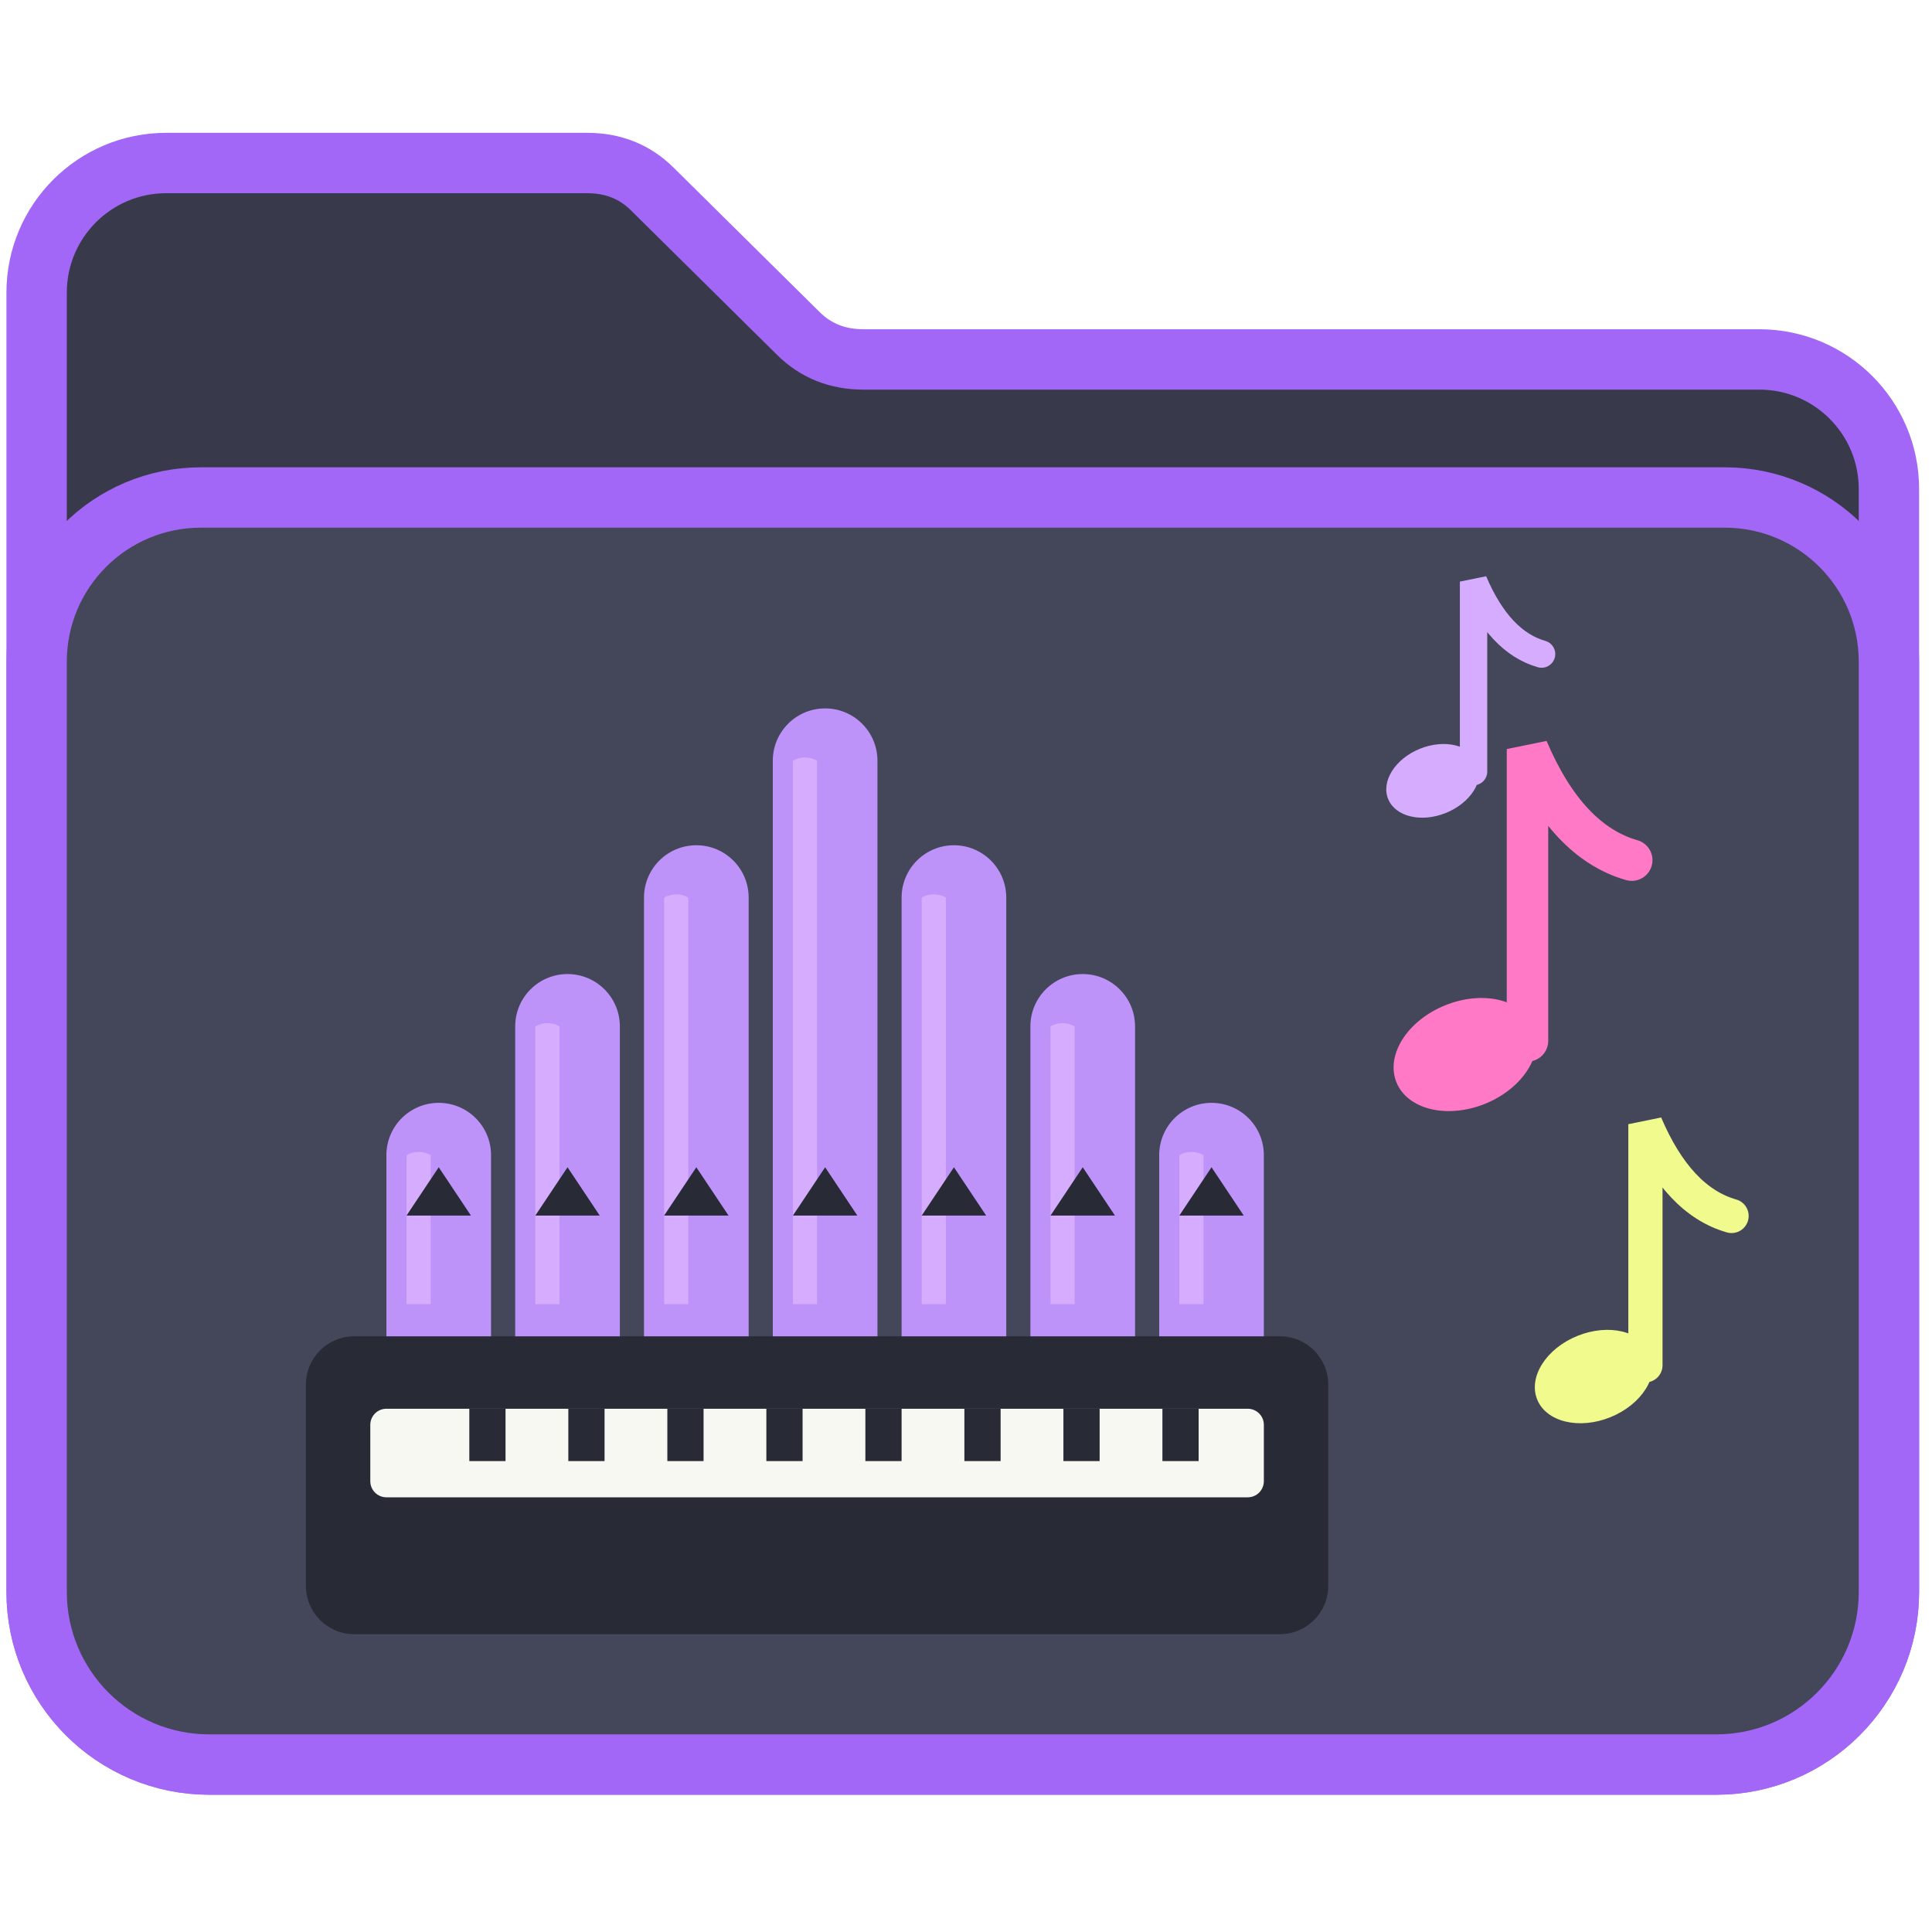
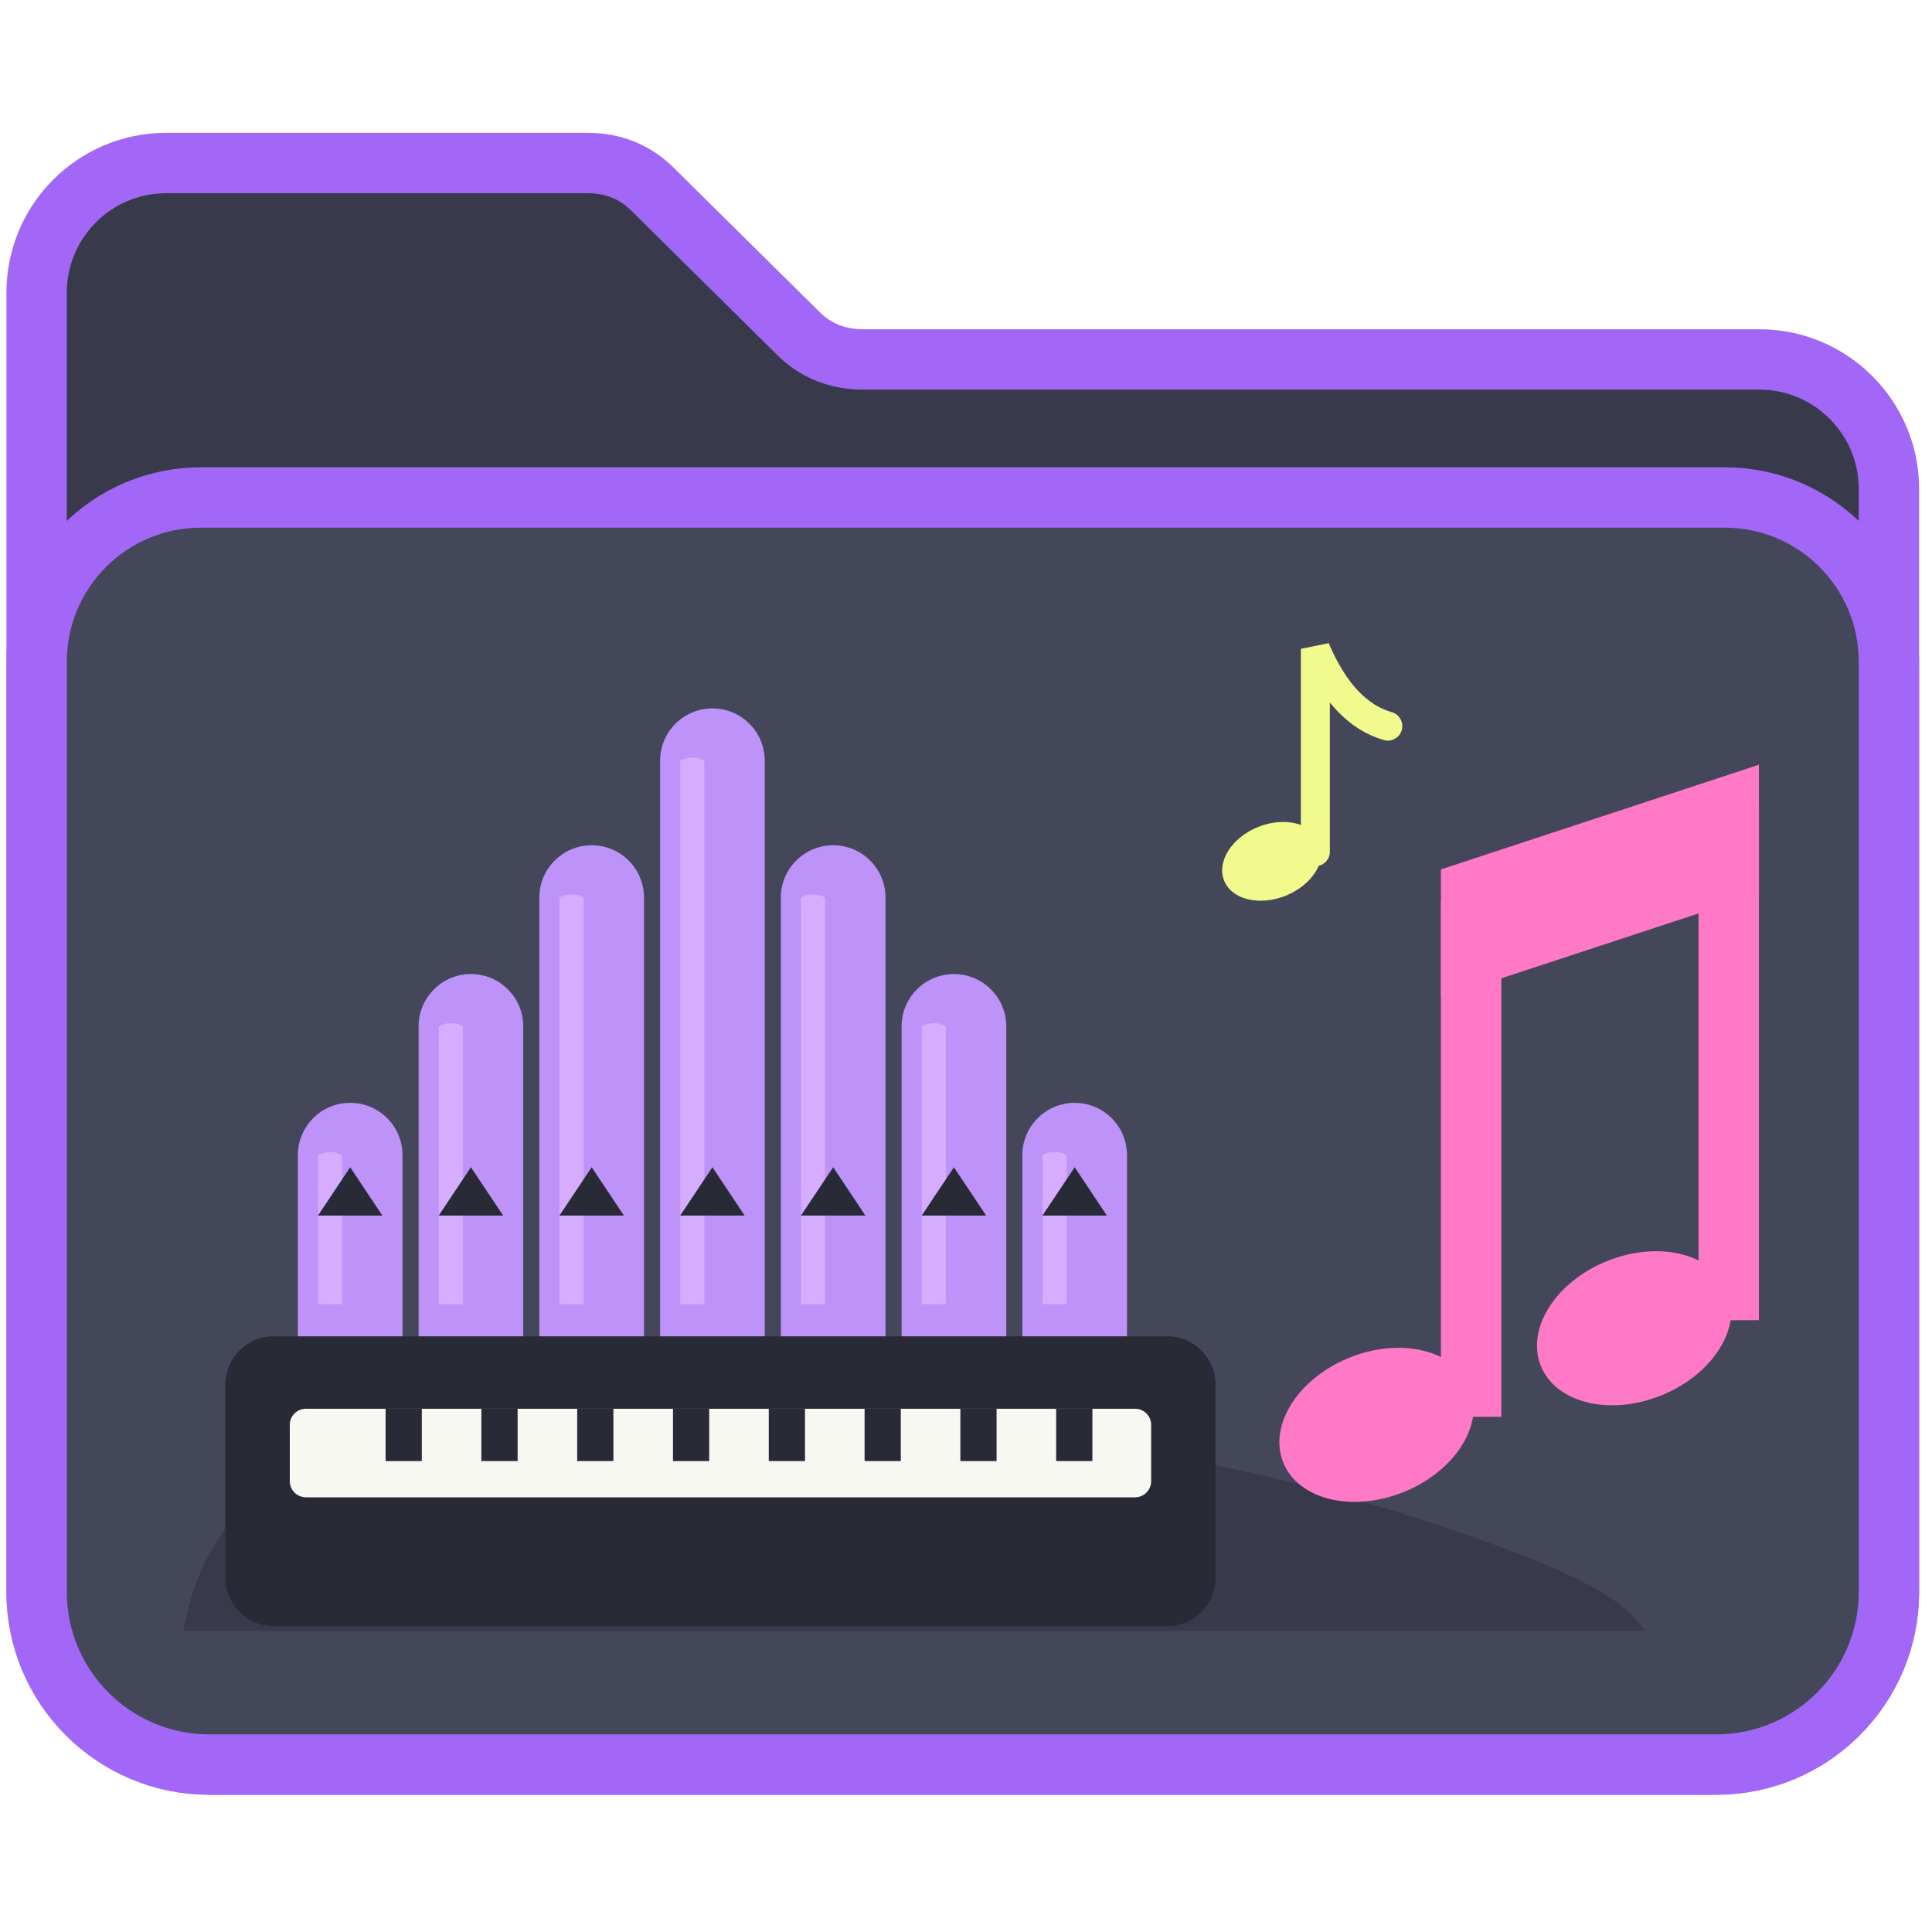
<svg xmlns="http://www.w3.org/2000/svg" viewBox="0 0 48 48" width="48" height="48" role="img" aria-label="Pasta de Músicas">
  <path fill="#383a4c" d="M 0.91,7.27 A 3.22,3.22 0 0 1 4.13,4.05 L 14.59,4.05 Q 15.55,4.05 16.2,4.69 L 19.84,8.29 Q 20.49,8.93 21.45,8.93 L 43.71,8.93 A 3.22,3.22 0 0 1 46.93,12.15 L 46.93,39.55 A 4.29,4.29 0 0 1 42.64,43.84 L 5.2,43.84 A 4.29,4.29 0 0 1 0.91,39.55 Z" stroke="#A267F6" stroke-width="1.5" stroke-linejoin="round" />
  <path fill="#44475a" d="M 0.91,16.44 A 4.08,4.08 0 0 1 4.99,12.36 L 42.85,12.36 A 4.08,4.08 0 0 1 46.93,16.44 L 46.93,39.55 A 4.29,4.29 0 0 1 42.64,43.84 L 5.2,43.84 A 4.29,4.29 0 0 1 0.91,39.55 Z" stroke="#A267F6" stroke-width="1.5" stroke-linejoin="round" />
-   <path fill="#bd93f9" d="M 9.6,33.6 L 9.6,28.7 A 1.3,1.3 0 0 1 12.2,28.7 L 12.2,33.6 Z" />
-   <path fill="#d6acff" d="M 10.1,32.4 L 10.1,28.7 A 0.6,0.6 0 0 1 10.7,28.7 L 10.7,32.4 Z" />
-   <path fill="#282a36" d="M 10.1,30.2 L 10.9,29.0 L 11.7,30.2 Z" />
-   <path fill="#bd93f9" d="M 12.8,33.6 L 12.8,25.5 A 1.3,1.3 0 0 1 15.4,25.5 L 15.4,33.6 Z" />
-   <path fill="#d6acff" d="M 13.3,32.4 L 13.3,25.5 A 0.6,0.6 0 0 1 13.9,25.5 L 13.9,32.4 Z" />
-   <path fill="#282a36" d="M 13.3,30.2 L 14.1,29.0 L 14.9,30.2 Z" />
-   <path fill="#bd93f9" d="M 16.0,33.6 L 16.0,22.3 A 1.3,1.3 0 0 1 18.6,22.3 L 18.6,33.6 Z" />
-   <path fill="#d6acff" d="M 16.5,32.4 L 16.5,22.3 A 0.6,0.6 0 0 1 17.1,22.3 L 17.1,32.4 Z" />
-   <path fill="#282a36" d="M 16.5,30.2 L 17.3,29.0 L 18.1,30.2 Z" />
-   <path fill="#bd93f9" d="M 19.2,33.6 L 19.2,18.9 A 1.3,1.3 0 0 1 21.8,18.9 L 21.8,33.6 Z" />
-   <path fill="#d6acff" d="M 19.7,32.4 L 19.7,18.9 A 0.6,0.6 0 0 1 20.3,18.9 L 20.3,32.4 Z" />
-   <path fill="#282a36" d="M 19.7,30.2 L 20.5,29.0 L 21.3,30.2 Z" />
-   <path fill="#bd93f9" d="M 22.4,33.6 L 22.4,22.3 A 1.3,1.3 0 0 1 25.0,22.3 L 25.0,33.6 Z" />
-   <path fill="#d6acff" d="M 22.9,32.4 L 22.9,22.3 A 0.6,0.6 0 0 1 23.5,22.3 L 23.5,32.4 Z" />
+   <path fill="#383a4c" d="M 4.56,40.52 C 5.09,37.25 7.78,35.75 10.19,35.42 C 15.02,34.94 22.53,35.32 27.89,36.01 C 32.18,36.6 36.47,38.05 38.61,38.96 C 39.69,39.45 40.44,39.87 40.87,40.52 Z" />
+   <path fill="#bd93f9" d="M 7.4,33.6 L 7.4,28.7 A 1.3,1.3 0 0 1 10.0,28.7 L 10.0,33.6 Z" />
+   <path fill="#d6acff" d="M 7.9,32.4 L 7.9,28.7 A 0.6,0.6 0 0 1 8.5,28.7 L 8.5,32.4 Z" />
+   <path fill="#282a36" d="M 7.9,30.2 L 8.7,29.0 L 9.5,30.2 Z" />
+   <path fill="#bd93f9" d="M 10.4,33.6 L 10.4,25.5 A 1.3,1.3 0 0 1 13.0,25.5 L 13.0,33.6 Z" />
+   <path fill="#d6acff" d="M 10.9,32.4 L 10.9,25.5 A 0.6,0.6 0 0 1 11.5,25.5 L 11.5,32.4 Z" />
+   <path fill="#282a36" d="M 10.9,30.2 L 11.7,29.0 L 12.5,30.2 Z" />
+   <path fill="#bd93f9" d="M 13.4,33.6 L 13.4,22.3 A 1.3,1.3 0 0 1 16.0,22.3 L 16.0,33.6 Z" />
+   <path fill="#d6acff" d="M 13.9,32.4 L 13.9,22.3 A 0.6,0.6 0 0 1 14.5,22.3 L 14.5,32.4 Z" />
+   <path fill="#282a36" d="M 13.9,30.2 L 14.7,29.0 L 15.5,30.2 Z" />
+   <path fill="#bd93f9" d="M 16.4,33.6 L 16.4,18.9 A 1.3,1.3 0 0 1 19.0,18.9 L 19.0,33.6 Z" />
+   <path fill="#d6acff" d="M 16.9,32.4 L 16.9,18.9 A 0.6,0.6 0 0 1 17.5,18.9 L 17.5,32.4 Z" />
+   <path fill="#282a36" d="M 16.9,30.2 L 17.7,29.0 L 18.5,30.2 Z" />
+   <path fill="#bd93f9" d="M 19.4,33.6 L 19.4,22.3 A 1.3,1.3 0 0 1 22.0,22.3 L 22.0,33.6 Z" />
+   <path fill="#d6acff" d="M 19.9,32.4 L 19.9,22.3 A 0.6,0.6 0 0 1 20.5,22.3 L 20.5,32.4 Z" />
+   <path fill="#282a36" d="M 19.9,30.2 L 20.7,29.0 L 21.5,30.2 Z" />
+   <path fill="#bd93f9" d="M 22.4,33.6 L 22.4,25.5 A 1.3,1.3 0 0 1 25.0,25.5 L 25.0,33.6 Z" />
+   <path fill="#d6acff" d="M 22.9,32.4 L 22.9,25.5 A 0.6,0.6 0 0 1 23.5,25.5 L 23.5,32.4 Z" />
  <path fill="#282a36" d="M 22.9,30.2 L 23.7,29.0 L 24.5,30.2 Z" />
-   <path fill="#bd93f9" d="M 25.6,33.6 L 25.6,25.5 A 1.3,1.3 0 0 1 28.2,25.5 L 28.2,33.6 Z" />
-   <path fill="#d6acff" d="M 26.1,32.4 L 26.1,25.5 A 0.6,0.6 0 0 1 26.7,25.5 L 26.7,32.4 Z" />
-   <path fill="#282a36" d="M 26.1,30.2 L 26.9,29.0 L 27.7,30.2 Z" />
-   <path fill="#bd93f9" d="M 28.8,33.6 L 28.8,28.7 A 1.3,1.3 0 0 1 31.4,28.7 L 31.4,33.6 Z" />
-   <path fill="#d6acff" d="M 29.3,32.4 L 29.3,28.7 A 0.6,0.6 0 0 1 29.9,28.7 L 29.9,32.4 Z" />
-   <path fill="#282a36" d="M 29.3,30.2 L 30.1,29.0 L 30.9,30.2 Z" />
-   <rect fill="#282a36" x="7.6" y="33.2" width="25.4" height="7.4" rx="1.2" />
-   <rect fill="#f8f8f2" x="9.2" y="35" width="22.2" height="2.2" rx="0.4" />
+   <path fill="#bd93f9" d="M 25.4,33.6 L 25.4,28.7 A 1.3,1.3 0 0 1 28.0,28.7 L 28.0,33.6 Z" />
+   <path fill="#d6acff" d="M 25.9,32.4 L 25.9,28.7 A 0.6,0.6 0 0 1 26.5,28.7 L 26.5,32.4 Z" />
+   <path fill="#282a36" d="M 25.9,30.2 L 26.7,29.0 L 27.5,30.2 Z" />
+   <rect fill="#282a36" x="5.6" y="33.2" width="24.6" height="7.2" rx="1.2" />
+   <rect fill="#f8f8f2" x="7.2" y="35" width="21.4" height="2.2" rx="0.4" />
  <g fill="#282a36">
-     <rect x="11.66" y="35" width="0.9" height="1.3" />
-     <rect x="14.12" y="35" width="0.9" height="1.3" />
-     <rect x="16.58" y="35" width="0.9" height="1.3" />
-     <rect x="19.04" y="35" width="0.9" height="1.3" />
-     <rect x="21.50" y="35" width="0.9" height="1.3" />
-     <rect x="23.96" y="35" width="0.9" height="1.3" />
-     <rect x="26.42" y="35" width="0.9" height="1.3" />
-     <rect x="28.88" y="35" width="0.9" height="1.3" />
+     <rect x="9.58" y="35" width="0.9" height="1.3" />
+     <rect x="11.96" y="35" width="0.9" height="1.3" />
+     <rect x="14.34" y="35" width="0.9" height="1.3" />
+     <rect x="16.72" y="35" width="0.9" height="1.3" />
+     <rect x="19.10" y="35" width="0.9" height="1.3" />
+     <rect x="21.48" y="35" width="0.9" height="1.3" />
+     <rect x="23.86" y="35" width="0.9" height="1.3" />
+     <rect x="26.24" y="35" width="0.9" height="1.3" />
  </g>
-   <ellipse fill="#ff79c6" cx="36.40" cy="26.20" rx="1.84" ry="1.32" transform="rotate(-22 36.40 26.20)" />
-   <path fill="none" stroke="#ff79c6" stroke-width="1.03" stroke-linecap="round" d="M 37.95,25.86 L 37.95,18.61 Q 38.93,20.91 40.54,21.37" />
-   <ellipse fill="#f1fa8c" cx="39.60" cy="34.20" rx="1.52" ry="1.09" transform="rotate(-22 39.60 34.20)" />
-   <path fill="none" stroke="#f1fa8c" stroke-width="0.85" stroke-linecap="round" d="M 40.88,33.92 L 40.88,27.93 Q 41.69,29.83 43.02,30.21" />
-   <ellipse fill="#d6acff" cx="35.60" cy="19.40" rx="1.20" ry="0.86" transform="rotate(-22 35.60 19.40)" />
-   <path fill="none" stroke="#d6acff" stroke-width="0.68" stroke-linecap="round" d="M 36.61,19.17 L 36.61,14.45 Q 37.25,15.95 38.30,16.25" />
+   <g fill="#ff79c6">
+     <ellipse cx="34.2" cy="35.4" rx="2.5" ry="1.8" transform="rotate(-22 34.2 35.4)" />
+     <ellipse cx="40.6" cy="33" rx="2.5" ry="1.8" transform="rotate(-22 40.6 33)" />
+     <rect x="35.8" y="22.4" width="1.5" height="12.8" />
+     <rect x="42.2" y="20" width="1.5" height="12.8" />
+     <path d="M 35.8,21.6 L 43.7,19 L 43.7,22.2 L 35.8,24.8 Z" />
+   </g>
+   <ellipse fill="#f1fa8c" cx="31.60" cy="21.40" rx="1.28" ry="0.92" transform="rotate(-22 31.60 21.40)" />
+   <path fill="none" stroke="#f1fa8c" stroke-width="0.72" stroke-linecap="round" d="M 32.68,21.16 L 32.68,16.12 Q 33.36,17.72 34.48,18.04" />
</svg>
